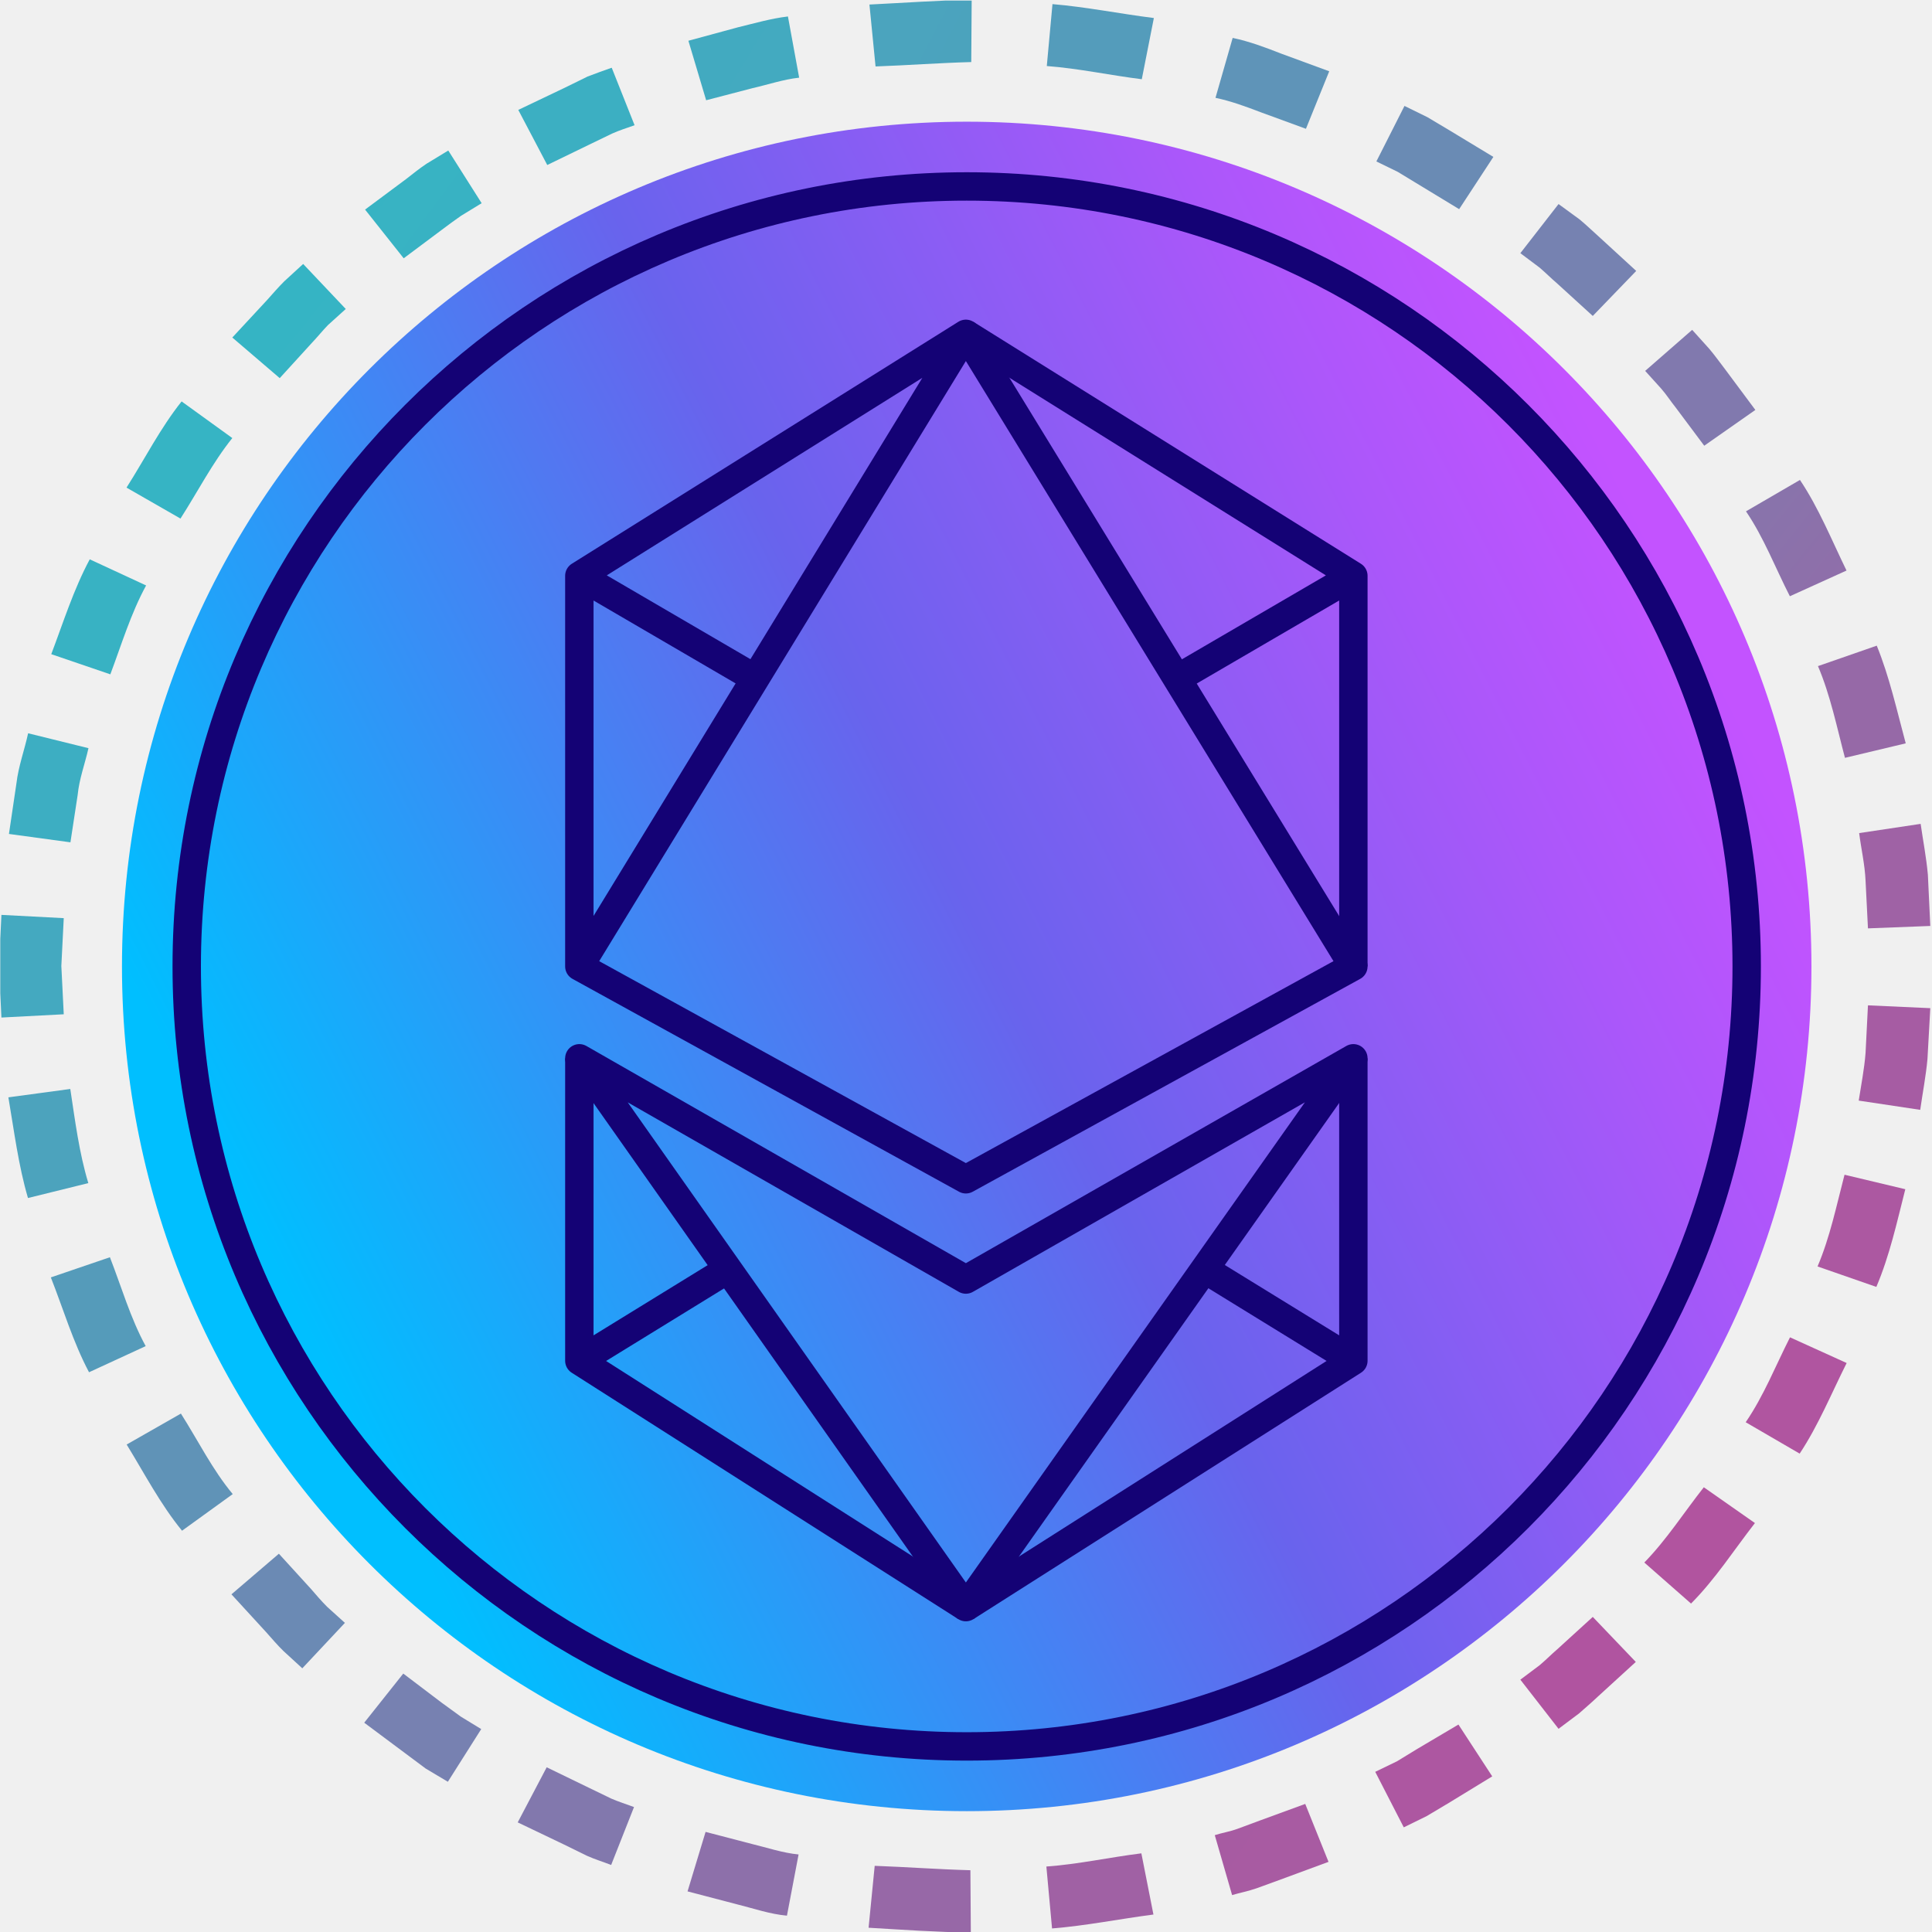
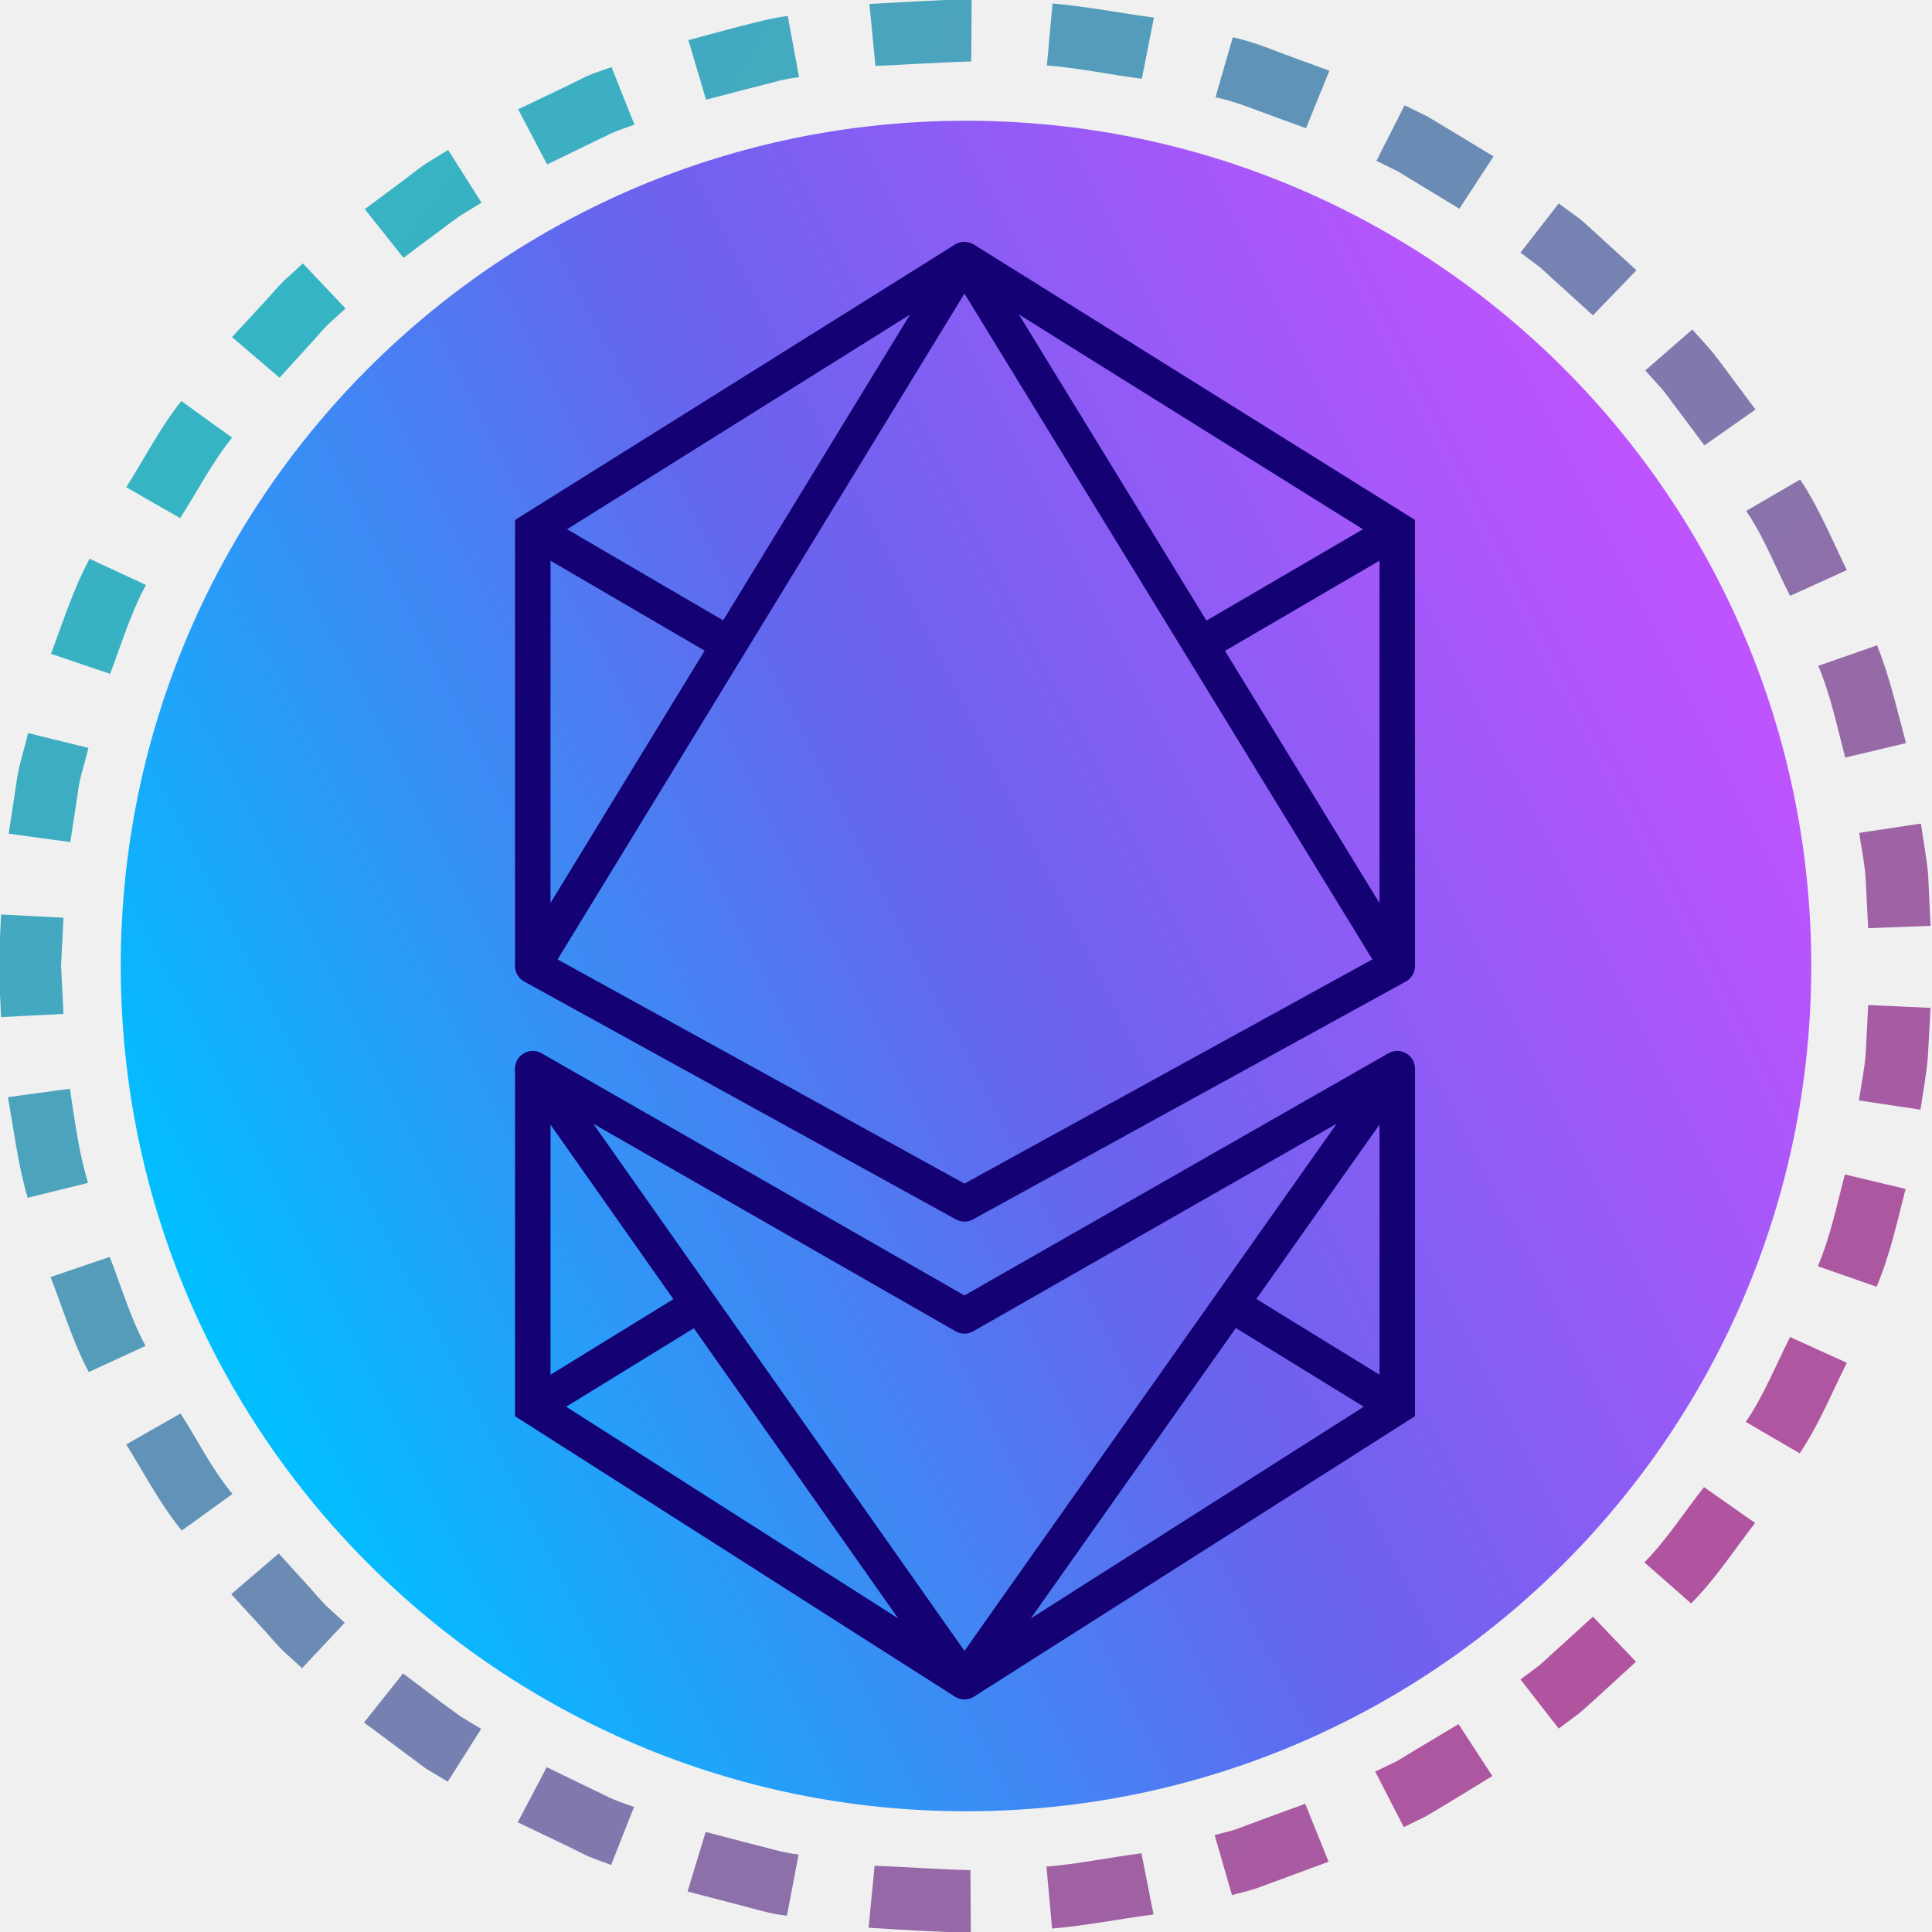
- <svg xmlns="http://www.w3.org/2000/svg" xmlns:xlink="http://www.w3.org/1999/xlink" xml:space="preserve" id="Слой_1" x="0" y="0" version="1.1" viewBox="0 0 136.06 136.06">
-   <style>
-     .st7{fill:none;stroke:#140275;stroke-width:2;stroke-linejoin:round;stroke-miterlimit:10}
-   </style>
-   <linearGradient id="SVGID_1_" x1="20.722" x2="118.507" y1="92.029" y2="42.533" gradientUnits="userSpaceOnUse">
-     <stop offset="0" stop-color="#00bfff" />
-     <stop offset=".502" stop-color="#6963ed" />
-     <stop offset=".523" stop-color="#6d62ee" />
-     <stop offset=".846" stop-color="#ab57fa" />
-     <stop offset="1" stop-color="#c353ff" />
-   </linearGradient>
-   <circle cx="68.08" cy="68.06" r="59.49" fill="url(#SVGID_1_)" />
-   <circle cx="68.08" cy="68.06" r="54.93" class="st7" />
-   <path d="M68.02 23.51 40.8 40.55v27.51M53.21 47.79 40.8 40.55M68.02 113.18 40.8 95.83v-21.3M51.27 89.39 40.8 95.83M68.02 83.05l27.29-14.99-27.29-44.55L40.8 68.06z" class="st7" />
-   <path d="m68.02 23.51 27.29 17.04v27.51M82.89 47.79l12.42-7.24M68.02 90.11l27.29-15.58-27.29 38.65L40.8 74.53z" class="st7" />
-   <path d="m68.02 113.18 27.29-17.35v-21.3M84.84 89.39l10.47 6.44" class="st7" />
-   <defs>
-     <circle id="SVGID_00000114755061595583807240000018028052631834467474_" cx="68.26" cy="68.03" r="56.88" />
-   </defs>
-   <clipPath id="SVGID_00000168094593529864917790000007119462397314534844_">
-     <use xlink:href="#SVGID_00000114755061595583807240000018028052631834467474_" overflow="visible" />
-   </clipPath>
-   <defs>
-     <path id="SVGID_00000180356725351103657230000015756920510687836594_" d="M.02.04h136.02v136.02H.02z" />
-   </defs>
-   <clipPath id="SVGID_00000140693172270192709610000005811840809455992470_">
-     <use xlink:href="#SVGID_00000180356725351103657230000015756920510687836594_" overflow="visible" />
-   </clipPath>
-   <g clip-path="url(#SVGID_00000140693172270192709610000005811840809455992470_)">
-     <linearGradient id="SVGID_00000148659470944066479550000002038542971821213593_" x1="242.577" x2="-2349.514" y1="-67.692" y2="2334.045" gradientTransform="matrix(1 0 0 -1 0 137.937)" gradientUnits="userSpaceOnUse">
-       <stop offset="0" stop-color="#b6509e" />
-       <stop offset="1" stop-color="#2ebac6" />
-     </linearGradient>
-     <path fill="url(#SVGID_00000148659470944066479550000002038542971821213593_)" fill-rule="evenodd" d="m130.05 95.99-3.99-1.81c-1.02 2.01-1.84 4.11-3.12 5.98l3.8 2.21c1.32-1.99 2.23-4.23 3.31-6.38z" clip-rule="evenodd" />
-     <linearGradient id="SVGID_00000151523692144379741880000011827498732270339223_" x1="325.669" x2="-2365.964" y1="-148.925" y2="2623.226" gradientTransform="matrix(1 0 0 -1 0 137.937)" gradientUnits="userSpaceOnUse">
-       <stop offset="0" stop-color="#b6509e" />
-       <stop offset="1" stop-color="#2ebac6" />
-     </linearGradient>
-     <path fill="url(#SVGID_00000151523692144379741880000011827498732270339223_)" fill-rule="evenodd" d="m134.18 83.75-4.28-1.02c-.57 2.18-1.02 4.39-1.9 6.46l4.14 1.44c.94-2.21 1.45-4.56 2.04-6.88z" clip-rule="evenodd" />
-     <linearGradient id="SVGID_00000150098527760326436070000011689939776929696139_" x1="461.642" x2="-2390.601" y1="-322.133" y2="3030.558" gradientTransform="matrix(1 0 0 -1 0 137.937)" gradientUnits="userSpaceOnUse">
-       <stop offset="0" stop-color="#b6509e" />
-       <stop offset="1" stop-color="#2ebac6" />
-     </linearGradient>
-     <path fill="url(#SVGID_00000150098527760326436070000011689939776929696139_)" fill-rule="evenodd" d="m135.94 71-4.39-.2-.17 3.37c-.09 1.13-.31 2.24-.48 3.34l4.33.65c.17-1.19.4-2.38.51-3.57l.2-3.59z" clip-rule="evenodd" />
-     <linearGradient id="SVGID_00000098191328061539030560000010823006724727384759_" x1="282.376" x2="-2485.617" y1="-115.675" y2="1843.911" gradientTransform="matrix(1 0 0 -1 0 137.937)" gradientUnits="userSpaceOnUse">
-       <stop offset="0" stop-color="#b6509e" />
-       <stop offset="1" stop-color="#2ebac6" />
-     </linearGradient>
-     <path fill="url(#SVGID_00000098191328061539030560000010823006724727384759_)" fill-rule="evenodd" d="m99.82 123.16-1.44.88-1.53.74 2.01 3.91 1.61-.79 1.56-.93 3.06-1.87-2.38-3.65-2.89 1.71z" clip-rule="evenodd" />
-     <linearGradient id="SVGID_00000062176295662476691750000007562298501346741632_" x1="219.506" x2="-2401.256" y1="-64.471" y2="1978.409" gradientTransform="matrix(1 0 0 -1 0 137.937)" gradientUnits="userSpaceOnUse">
-       <stop offset="0" stop-color="#b6509e" />
-       <stop offset="1" stop-color="#2ebac6" />
-     </linearGradient>
-     <path fill="url(#SVGID_00000062176295662476691750000007562298501346741632_)" fill-rule="evenodd" d="m115.2 117.04-3.03-3.17-2.49 2.27c-.43.37-.82.77-1.25 1.13l-1.36 1.02 2.69 3.46 1.44-1.08c.45-.4.91-.79 1.33-1.19l2.67-2.44z" clip-rule="evenodd" />
-     <linearGradient id="SVGID_00000171693471694113615800000009104113646494873235_" x1="207.672" x2="-2355.879" y1="-45.173" y2="2122.827" gradientTransform="matrix(1 0 0 -1 0 137.937)" gradientUnits="userSpaceOnUse">
-       <stop offset="0" stop-color="#b6509e" />
-       <stop offset="1" stop-color="#2ebac6" />
-     </linearGradient>
-     <path fill="url(#SVGID_00000171693471694113615800000009104113646494873235_)" fill-rule="evenodd" d="m123.59 107.26-3.6-2.52c-1.39 1.76-2.61 3.68-4.19 5.3l3.29 2.89c1.72-1.73 3.02-3.77 4.5-5.67z" clip-rule="evenodd" />
-     <linearGradient id="SVGID_00000183214768842307380680000014598200411649775266_" x1="912.845" x2="-2816.259" y1="-441.831" y2="1519.407" gradientTransform="matrix(1 0 0 -1 0 137.937)" gradientUnits="userSpaceOnUse">
-       <stop offset="0" stop-color="#b6509e" />
-       <stop offset="1" stop-color="#2ebac6" />
-     </linearGradient>
-     <path fill="url(#SVGID_00000183214768842307380680000014598200411649775266_)" fill-rule="evenodd" d="m68.37 136.1-.03-4.39c-2.24-.06-4.5-.23-6.74-.31l-.43 4.36c2.39.14 4.79.31 7.2.34z" clip-rule="evenodd" />
-     <linearGradient id="SVGID_00000054956375985214890630000008027461777540008875_" x1="630.693" x2="-2812.953" y1="-308.34" y2="1639.842" gradientTransform="matrix(1 0 0 -1 0 137.937)" gradientUnits="userSpaceOnUse">
-       <stop offset="0" stop-color="#b6509e" />
-       <stop offset="1" stop-color="#2ebac6" />
-     </linearGradient>
-     <path fill="url(#SVGID_00000054956375985214890630000008027461777540008875_)" fill-rule="evenodd" d="m81.23 134.83-.85-4.31c-2.24.28-4.45.77-6.69.93l.4 4.36c2.38-.19 4.76-.67 7.14-.98z" clip-rule="evenodd" />
-     <linearGradient id="SVGID_00000036947015821880386590000016201835759085210038_" x1="409.578" x2="-2606.479" y1="-199.029" y2="1747.816" gradientTransform="matrix(1 0 0 -1 0 137.937)" gradientUnits="userSpaceOnUse">
-       <stop offset="0" stop-color="#b6509e" />
-       <stop offset="1" stop-color="#2ebac6" />
-     </linearGradient>
-     <path fill="url(#SVGID_00000036947015821880386590000016201835759085210038_)" fill-rule="evenodd" d="m93.56 131.12-1.64-4.08-3.17 1.16-1.59.59c-.54.2-1.08.28-1.61.45l1.22 4.22c.57-.17 1.16-.28 1.73-.48l1.7-.62 3.36-1.24z" clip-rule="evenodd" />
-     <linearGradient id="SVGID_00000039856376125046571320000009288860385179993527_" x1="1272.71" x2="-1402.272" y1="-908.224" y2="1081.687" gradientTransform="matrix(1 0 0 -1 0 137.937)" gradientUnits="userSpaceOnUse">
-       <stop offset="0" stop-color="#b6509e" />
-       <stop offset="1" stop-color="#2ebac6" />
-     </linearGradient>
-     <path fill="url(#SVGID_00000039856376125046571320000009288860385179993527_)" fill-rule="evenodd" d="m32.45 120.89-1.36-.99-2.69-2.04-2.75 3.46 4.33 3.23 1.56.93 2.35-3.71-1.44-.88z" clip-rule="evenodd" />
-     <linearGradient id="SVGID_00000091719671402011951730000009775242574902950533_" x1="1131.911" x2="-1738.089" y1="-728.318" y2="1213.653" gradientTransform="matrix(1 0 0 -1 0 137.937)" gradientUnits="userSpaceOnUse">
-       <stop offset="0" stop-color="#b6509e" />
-       <stop offset="1" stop-color="#2ebac6" />
-     </linearGradient>
-     <path fill="url(#SVGID_00000091719671402011951730000009775242574902950533_)" fill-rule="evenodd" d="m43.04 131.34 1.61-4.08c-.54-.2-1.08-.37-1.59-.59l-1.53-.74-3.03-1.47-2.04 3.88 3.26 1.56 1.61.79c.58.26 1.15.43 1.71.65z" clip-rule="evenodd" />
-     <linearGradient id="SVGID_00000156547396386572899780000007240282993286755469_" x1="1014.516" x2="-2188.508" y1="-577.502" y2="1365.024" gradientTransform="matrix(1 0 0 -1 0 137.937)" gradientUnits="userSpaceOnUse">
-       <stop offset="0" stop-color="#b6509e" />
-       <stop offset="1" stop-color="#2ebac6" />
-     </linearGradient>
-     <path fill="url(#SVGID_00000156547396386572899780000007240282993286755469_)" fill-rule="evenodd" d="m55.42 134.91.82-4.31c-1.13-.11-2.21-.48-3.29-.74l-3.26-.85-1.27 4.19 3.48.91c1.17.29 2.31.69 3.52.8z" clip-rule="evenodd" />
-     <linearGradient id="SVGID_00000036964548016684725250000004637891738093435556_" x1="1874.593" x2="-751.483" y1="-1775.973" y2="785.053" gradientTransform="matrix(1 0 0 -1 0 137.937)" gradientUnits="userSpaceOnUse">
-       <stop offset="0" stop-color="#b6509e" />
-       <stop offset="1" stop-color="#2ebac6" />
-     </linearGradient>
-     <path fill="url(#SVGID_00000036964548016684725250000004637891738093435556_)" fill-rule="evenodd" d="m6.27 96.64 3.99-1.84c-1.08-1.98-1.7-4.16-2.52-6.26l-4.16 1.42c.88 2.23 1.56 4.55 2.69 6.68z" clip-rule="evenodd" />
-     <linearGradient id="SVGID_00000180366072356425188250000017432928570144847232_" x1="1636.458" x2="-926.869" y1="-1406.01" y2="867.757" gradientTransform="matrix(1 0 0 -1 0 137.937)" gradientUnits="userSpaceOnUse">
-       <stop offset="0" stop-color="#b6509e" />
-       <stop offset="1" stop-color="#2ebac6" />
-     </linearGradient>
-     <path fill="url(#SVGID_00000180366072356425188250000017432928570144847232_)" fill-rule="evenodd" d="m12.82 107.8 3.57-2.58c-1.44-1.73-2.44-3.77-3.65-5.67l-3.82 2.18c1.26 2.05 2.37 4.2 3.9 6.07z" clip-rule="evenodd" />
-     <linearGradient id="SVGID_00000124144769398609231380000011198635679730714524_" x1="1441.472" x2="-1139.34" y1="-1131.21" y2="967.745" gradientTransform="matrix(1 0 0 -1 0 137.937)" gradientUnits="userSpaceOnUse">
-       <stop offset="0" stop-color="#b6509e" />
-       <stop offset="1" stop-color="#2ebac6" />
-     </linearGradient>
-     <path fill="url(#SVGID_00000124144769398609231380000011198635679730714524_)" fill-rule="evenodd" d="m21.29 117.49 3-3.2-1.25-1.13c-.4-.4-.76-.82-1.13-1.25l-2.27-2.49-3.34 2.86 2.44 2.66c.4.45.79.91 1.22 1.33l1.33 1.22z" clip-rule="evenodd" />
-     <linearGradient id="SVGID_00000052082349454220575010000015518717401513638790_" x1="2456.323" x2="-303.096" y1="-2619.452" y2="419.848" gradientTransform="matrix(1 0 0 -1 0 137.937)" gradientUnits="userSpaceOnUse">
-       <stop offset="0" stop-color="#b6509e" />
-       <stop offset="1" stop-color="#2ebac6" />
-     </linearGradient>
-     <path fill="url(#SVGID_00000052082349454220575010000015518717401513638790_)" fill-rule="evenodd" d="m.63 58.73 4.33.59.51-3.34c.11-1.13.51-2.18.76-3.29l-4.25-1.05c-.25 1.16-.68 2.32-.82 3.51l-.53 3.58z" clip-rule="evenodd" />
-     <linearGradient id="SVGID_00000164483336326713570900000013009347390394236831_" x1="2403.393" x2="-458.222" y1="-2990.609" y2="656.746" gradientTransform="matrix(1 0 0 -1 0 137.937)" gradientUnits="userSpaceOnUse">
-       <stop offset="0" stop-color="#b6509e" />
-       <stop offset="1" stop-color="#2ebac6" />
-     </linearGradient>
-     <path fill="url(#SVGID_00000164483336326713570900000013009347390394236831_)" fill-rule="evenodd" d="m.1 64.43-.17 3.6.17 3.63 4.39-.23-.17-3.4.17-3.37-4.39-.23z" clip-rule="evenodd" />
-     <linearGradient id="SVGID_00000045615777515080486710000012237096270588994688_" x1="2158.558" x2="-602.156" y1="-2304.367" y2="721.089" gradientTransform="matrix(1 0 0 -1 0 137.937)" gradientUnits="userSpaceOnUse">
-       <stop offset="0" stop-color="#b6509e" />
-       <stop offset="1" stop-color="#2ebac6" />
-     </linearGradient>
-     <path fill="url(#SVGID_00000045615777515080486710000012237096270588994688_)" fill-rule="evenodd" d="m1.97 84.37 4.25-1.05c-.65-2.15-.93-4.39-1.27-6.63l-4.36.59c.41 2.39.7 4.77 1.38 7.09z" clip-rule="evenodd" />
-     <linearGradient id="SVGID_00000126309437853106901070000013690092619099164803_" x1="2466.49" x2="-121.532" y1="-1866.992" y2="230.453" gradientTransform="matrix(1 0 0 -1 0 137.937)" gradientUnits="userSpaceOnUse">
-       <stop offset="0" stop-color="#b6509e" />
-       <stop offset="1" stop-color="#2ebac6" />
-     </linearGradient>
-     <path fill="url(#SVGID_00000126309437853106901070000013690092619099164803_)" fill-rule="evenodd" d="m16.36 23.77 3.34 2.86 2.27-2.49c.4-.42.74-.85 1.13-1.25l1.25-1.13-3-3.17-1.33 1.22c-.42.42-.82.88-1.22 1.33l-2.44 2.63z" clip-rule="evenodd" />
-     <linearGradient id="SVGID_00000149350211493179472930000007273749902801226372_" x1="2432.333" x2="-132.138" y1="-2049.184" y2="234.244" gradientTransform="matrix(1 0 0 -1 0 137.937)" gradientUnits="userSpaceOnUse">
-       <stop offset="0" stop-color="#b6509e" />
-       <stop offset="1" stop-color="#2ebac6" />
-     </linearGradient>
-     <path fill="url(#SVGID_00000149350211493179472930000007273749902801226372_)" fill-rule="evenodd" d="m8.91 34.34 3.8 2.18c1.22-1.9 2.24-3.91 3.65-5.67l-3.57-2.58c-1.5 1.88-2.58 4.03-3.88 6.07z" clip-rule="evenodd" />
-     <linearGradient id="SVGID_00000124148945389303621390000009463291487059597472_" x1="2435.211" x2="-190.87" y1="-2273.811" y2="287.212" gradientTransform="matrix(1 0 0 -1 0 137.937)" gradientUnits="userSpaceOnUse">
-       <stop offset="0" stop-color="#b6509e" />
-       <stop offset="1" stop-color="#2ebac6" />
-     </linearGradient>
-     <path fill="url(#SVGID_00000124148945389303621390000009463291487059597472_)" fill-rule="evenodd" d="m3.61 46.07 4.16 1.42c.79-2.1 1.44-4.28 2.52-6.26l-3.97-1.84c-1.15 2.15-1.86 4.44-2.71 6.68z" clip-rule="evenodd" />
-     <linearGradient id="SVGID_00000114783898294189476590000004389495039407687090_" x1="2777.373" x2="-431.009" y1="-1524.659" y2="428.188" gradientTransform="matrix(1 0 0 -1 0 137.937)" gradientUnits="userSpaceOnUse">
-       <stop offset="0" stop-color="#b6509e" />
-       <stop offset="1" stop-color="#2ebac6" />
-     </linearGradient>
-     <path fill="url(#SVGID_00000114783898294189476590000004389495039407687090_)" fill-rule="evenodd" d="m48.48 2.87 1.25 4.19 3.26-.85c1.1-.25 2.18-.62 3.29-.74l-.79-4.31c-1.19.14-2.35.48-3.51.76l-3.5.95z" clip-rule="evenodd" />
-     <linearGradient id="SVGID_00000109723270033821934380000005233959343889838993_" x1="2621.771" x2="-255.648" y1="-1609.467" y2="329.515" gradientTransform="matrix(1 0 0 -1 0 137.937)" gradientUnits="userSpaceOnUse">
-       <stop offset="0" stop-color="#b6509e" />
-       <stop offset="1" stop-color="#2ebac6" />
-     </linearGradient>
-     <path fill="url(#SVGID_00000109723270033821934380000005233959343889838993_)" fill-rule="evenodd" d="m36.5 7.74 2.04 3.88 3.03-1.47 1.53-.74c.51-.23 1.05-.4 1.59-.59l-1.61-4.05c-.57.2-1.13.4-1.7.62l-1.61.79-3.27 1.56z" clip-rule="evenodd" />
-     <linearGradient id="SVGID_00000011007848055724214990000011041747889721284275_" x1="2525.222" x2="-159.522" y1="-1732.118" y2="264.485" gradientTransform="matrix(1 0 0 -1 0 137.937)" gradientUnits="userSpaceOnUse">
-       <stop offset="0" stop-color="#b6509e" />
-       <stop offset="1" stop-color="#2ebac6" />
-     </linearGradient>
-     <path fill="url(#SVGID_00000011007848055724214990000011041747889721284275_)" fill-rule="evenodd" d="m25.71 14.76 2.72 3.43 2.69-2.01c.45-.34.91-.68 1.36-.99l1.44-.88-2.35-3.71-1.53.93c-.51.34-.96.71-1.44 1.08l-2.89 2.15z" clip-rule="evenodd" />
-     <linearGradient id="SVGID_00000154415119999583413820000005119209024207900303_" x1="2029.735" x2="-994.138" y1="-1114.842" y2="828.453" gradientTransform="matrix(1 0 0 -1 0 137.937)" gradientUnits="userSpaceOnUse">
-       <stop offset="0" stop-color="#b6509e" />
-       <stop offset="1" stop-color="#2ebac6" />
-     </linearGradient>
-     <path fill="url(#SVGID_00000154415119999583413820000005119209024207900303_)" fill-rule="evenodd" d="M86.81 2.67 85.6 6.89c1.1.23 2.15.62 3.2 1.02l3.17 1.16 1.64-4.05-3.4-1.25c-1.07-.42-2.21-.85-3.4-1.1z" clip-rule="evenodd" />
-     <linearGradient id="SVGID_00000115489365391294017640000001112769560932124579_" x1="2550.311" x2="-893.334" y1="-1263.978" y2="684.201" gradientTransform="matrix(1 0 0 -1 0 137.937)" gradientUnits="userSpaceOnUse">
-       <stop offset="0" stop-color="#b6509e" />
-       <stop offset="1" stop-color="#2ebac6" />
-     </linearGradient>
-     <path fill="url(#SVGID_00000115489365391294017640000001112769560932124579_)" fill-rule="evenodd" d="m74.12.29-.4 4.36c2.24.17 4.45.65 6.69.93l.85-4.31C78.88.97 76.5.49 74.12.29z" clip-rule="evenodd" />
-     <linearGradient id="SVGID_00000105400203020836833100000006166930913357334925_" x1="3003.183" x2="-725.907" y1="-1409.639" y2="551.593" gradientTransform="matrix(1 0 0 -1 0 137.937)" gradientUnits="userSpaceOnUse">
-       <stop offset="0" stop-color="#b6509e" />
-       <stop offset="1" stop-color="#2ebac6" />
-     </linearGradient>
-     <path fill="url(#SVGID_00000105400203020836833100000006166930913357334925_)" fill-rule="evenodd" d="m61.23.32.43 4.36c2.24-.08 4.5-.25 6.74-.31l.03-4.39c-2.38.05-4.79.22-7.2.34z" clip-rule="evenodd" />
-     <linearGradient id="SVGID_00000121264574598269229450000002974720757613238197_" x1="1119.428" x2="-1453.097" y1="-735.089" y2="1440.886" gradientTransform="matrix(1 0 0 -1 0 137.937)" gradientUnits="userSpaceOnUse">
-       <stop offset="0" stop-color="#b6509e" />
-       <stop offset="1" stop-color="#2ebac6" />
-     </linearGradient>
-     <path fill="url(#SVGID_00000121264574598269229450000002974720757613238197_)" fill-rule="evenodd" d="m119.17 23.23-3.31 2.89 1.13 1.25c.37.42.68.91 1.02 1.33l2.01 2.69 3.6-2.52-2.15-2.89c-.37-.48-.71-.96-1.1-1.42l-1.2-1.33z" clip-rule="evenodd" />
-     <linearGradient id="SVGID_00000150102395634167635170000009477622546296662442_" x1="1350.333" x2="-1268.188" y1="-843.062" y2="1190.98" gradientTransform="matrix(1 0 0 -1 0 137.937)" gradientUnits="userSpaceOnUse">
-       <stop offset="0" stop-color="#b6509e" />
-       <stop offset="1" stop-color="#2ebac6" />
-     </linearGradient>
-     <path fill="url(#SVGID_00000150102395634167635170000009477622546296662442_)" fill-rule="evenodd" d="m109.76 14.37-2.69 3.46 1.36 1.02c.43.37.82.76 1.25 1.13l2.49 2.27 3.06-3.17-2.66-2.44c-.45-.4-.88-.82-1.33-1.19l-1.48-1.08z" clip-rule="evenodd" />
-     <linearGradient id="SVGID_00000170256715736269117950000004300772368002509231_" x1="1642.227" x2="-1118.546" y1="-968.603" y2="993.51" gradientTransform="matrix(1 0 0 -1 0 137.937)" gradientUnits="userSpaceOnUse">
-       <stop offset="0" stop-color="#b6509e" />
-       <stop offset="1" stop-color="#2ebac6" />
-     </linearGradient>
-     <path fill="url(#SVGID_00000170256715736269117950000004300772368002509231_)" fill-rule="evenodd" d="m98.43 12.1 4.33 2.63 2.41-3.68-3.09-1.87-1.56-.93-1.61-.79-1.98 3.91 1.5.73z" clip-rule="evenodd" />
-     <linearGradient id="SVGID_00000078032346896494578980000008760999871147324820_" x1="618.818" x2="-2230.806" y1="-497.574" y2="2870.945" gradientTransform="matrix(1 0 0 -1 0 137.937)" gradientUnits="userSpaceOnUse">
-       <stop offset="0" stop-color="#b6509e" />
-       <stop offset="1" stop-color="#2ebac6" />
-     </linearGradient>
-     <path fill="url(#SVGID_00000078032346896494578980000008760999871147324820_)" fill-rule="evenodd" d="m135.26 58.02-4.33.65c.14 1.1.4 2.21.45 3.34l.17 3.37 4.39-.17-.17-3.6c-.11-1.23-.34-2.4-.51-3.59z" clip-rule="evenodd" />
-     <linearGradient id="SVGID_00000054985774535792014350000012192550767439391154_" x1="760.595" x2="-1931.046" y1="-559.862" y2="2212.289" gradientTransform="matrix(1 0 0 -1 0 137.937)" gradientUnits="userSpaceOnUse">
-       <stop offset="0" stop-color="#b6509e" />
-       <stop offset="1" stop-color="#2ebac6" />
-     </linearGradient>
-     <path fill="url(#SVGID_00000054985774535792014350000012192550767439391154_)" fill-rule="evenodd" d="m132.17 45.47-4.14 1.44c.88 2.07 1.33 4.31 1.9 6.46l4.28-1.02c-.62-2.29-1.13-4.64-2.04-6.88z" clip-rule="evenodd" />
-     <linearGradient id="SVGID_00000080196221061647865670000004800246639537308554_" x1="163.312" x2="45.811" y1="70.343" y2="164.899" gradientTransform="matrix(1 0 0 -1 0 137.937)" gradientUnits="userSpaceOnUse">
-       <stop offset="0" stop-color="#b6509e" />
-       <stop offset="1" stop-color="#2ebac6" />
-     </linearGradient>
-     <path fill="url(#SVGID_00000080196221061647865670000004800246639537308554_)" fill-rule="evenodd" d="m126.76 33.8-3.8 2.21c1.27 1.87 2.07 3.99 3.09 5.98l3.99-1.81c-1.04-2.13-1.95-4.4-3.28-6.38z" clip-rule="evenodd" />
+ <svg xmlns="http://www.w3.org/2000/svg" width="48" height="48" fill="none" viewBox="0 0 48 48">
+   <g clip-path="url(#clip0_85_112)">
+     <path fill="url(#paint0_linear_85_112)" fill-rule="evenodd" d="m45.884 33.858-1.41-.64c-.36.71-.65 1.45-1.1 2.11l1.34.78c.47-.7.79-1.49 1.17-2.25" clip-rule="evenodd" />
+     <path fill="url(#paint1_linear_85_112)" fill-rule="evenodd" d="m47.344 29.539-1.51-.36c-.2.77-.36 1.55-.67 2.28l1.46.51c.33-.78.51-1.61.72-2.43" clip-rule="evenodd" />
+     <path fill="url(#paint2_linear_85_112)" fill-rule="evenodd" d="m47.964 25.04-1.55-.07-.06 1.19c-.03.4-.11.79-.17 1.18l1.53.23c.06-.42.14-.84.18-1.26z" clip-rule="evenodd" />
+     <path fill="url(#paint3_linear_85_112)" fill-rule="evenodd" d="m35.217 43.445-.51.31-.54.26.71 1.38.57-.28.55-.33 1.08-.66-.84-1.29z" clip-rule="evenodd" />
+     <path fill="url(#paint4_linear_85_112)" fill-rule="evenodd" d="m40.646 41.286-1.07-1.12-.88.8c-.15.13-.29.27-.44.4l-.48.36.95 1.22.51-.38c.16-.14.32-.28.47-.42z" clip-rule="evenodd" />
+     <path fill="url(#paint5_linear_85_112)" fill-rule="evenodd" d="m43.605 37.837-1.27-.89c-.49.62-.92 1.3-1.48 1.87l1.16 1.02c.61-.61 1.07-1.33 1.59-2" clip-rule="evenodd" />
+     <path fill="url(#paint6_linear_85_112)" fill-rule="evenodd" d="m24.12 48.014-.01-1.55c-.79-.02-1.59-.08-2.38-.11l-.15 1.54c.84.05 1.69.11 2.54.12" clip-rule="evenodd" />
+     <path fill="url(#paint7_linear_85_112)" fill-rule="evenodd" d="m28.659 47.564-.3-1.52c-.79.1-1.57.27-2.36.33l.14 1.54c.84-.07 1.68-.24 2.52-.35" clip-rule="evenodd" />
+     <path fill="url(#paint8_linear_85_112)" fill-rule="evenodd" d="m33.008 46.254-.58-1.44-1.12.41-.56.21c-.19.07-.38.1-.57.16l.43 1.49c.2-.06.41-.1.61-.17l.6-.22z" clip-rule="evenodd" />
+     <path fill="url(#paint9_linear_85_112)" fill-rule="evenodd" d="m11.444 42.645-.48-.35-.95-.72-.97 1.22 1.53 1.14.55.33.83-1.31z" clip-rule="evenodd" />
+     <path fill="url(#paint10_linear_85_112)" fill-rule="evenodd" d="m15.183 46.334.57-1.44c-.19-.07-.38-.13-.56-.21l-.54-.26-1.07-.519-.72 1.37 1.15.55.57.28c.2.09.4.15.6.23" clip-rule="evenodd" />
+     <path fill="url(#paint11_linear_85_112)" fill-rule="evenodd" d="m19.551 47.594.29-1.52c-.4-.04-.78-.17-1.16-.26l-1.149-.3-.45 1.48 1.23.32c.41.1.81.24 1.24.28" clip-rule="evenodd" />
+     <path fill="url(#paint12_linear_85_112)" fill-rule="evenodd" d="m2.206 34.088 1.41-.65c-.38-.7-.6-1.47-.89-2.21l-1.47.5c.31.79.55 1.61.95 2.36" clip-rule="evenodd" />
+     <path fill="url(#paint13_linear_85_112)" fill-rule="evenodd" d="m4.516 38.027 1.26-.91c-.51-.61-.86-1.33-1.29-2l-1.35.77c.45.72.84 1.48 1.38 2.14" clip-rule="evenodd" />
+     <path fill="url(#paint14_linear_85_112)" fill-rule="evenodd" d="m7.505 41.446 1.06-1.13-.44-.4c-.14-.14-.27-.29-.4-.44l-.8-.88-1.18 1.01.86.94c.14.16.28.32.43.47z" clip-rule="evenodd" />
+     <path fill="url(#paint15_linear_85_112)" fill-rule="evenodd" d="m.217 20.712 1.53.21.18-1.18c.04-.4.18-.77.27-1.16l-1.5-.37c-.09.41-.24.82-.29 1.24z" clip-rule="evenodd" />
+     <path fill="url(#paint16_linear_85_112)" fill-rule="evenodd" d="m.027 22.72-.06 1.27.06 1.28 1.55-.08-.06-1.2.06-1.19z" clip-rule="evenodd" />
+     <path fill="url(#paint17_linear_85_112)" fill-rule="evenodd" d="m.687 29.759 1.5-.37c-.23-.76-.33-1.55-.45-2.34l-1.54.21c.15.84.25 1.68.49 2.5" clip-rule="evenodd" />
+     <path fill="url(#paint18_linear_85_112)" fill-rule="evenodd" d="m5.765 8.375 1.18 1.01.8-.88c.14-.15.26-.3.4-.44l.44-.4-1.06-1.12-.47.43c-.15.15-.29.31-.43.47z" clip-rule="evenodd" />
+     <path fill="url(#paint19_linear_85_112)" fill-rule="evenodd" d="m3.136 12.104 1.34.77c.43-.67.79-1.38 1.29-2l-1.26-.91c-.53.66-.91 1.42-1.37 2.14" clip-rule="evenodd" />
+     <path fill="url(#paint20_linear_85_112)" fill-rule="evenodd" d="m1.266 16.243 1.47.5c.28-.74.51-1.51.89-2.21l-1.4-.65c-.41.76-.66 1.57-.96 2.36" clip-rule="evenodd" />
+     <path fill="url(#paint21_linear_85_112)" fill-rule="evenodd" d="m17.102.997.44 1.48 1.15-.3c.39-.09.77-.22 1.16-.26l-.28-1.52c-.42.05-.83.17-1.24.27z" clip-rule="evenodd" />
+     <path fill="url(#paint22_linear_85_112)" fill-rule="evenodd" d="m12.873 2.716.72 1.37 1.07-.52.54-.26c.18-.08.37-.14.56-.21l-.57-1.43c-.2.07-.4.14-.6.22l-.57.28z" clip-rule="evenodd" />
+     <path fill="url(#paint23_linear_85_112)" fill-rule="evenodd" d="m9.064 5.196.96 1.21.95-.71c.16-.12.32-.24.48-.35l.51-.31-.83-1.31-.54.33c-.18.12-.34.25-.51.38z" clip-rule="evenodd" />
+     <path fill="url(#paint24_linear_85_112)" fill-rule="evenodd" d="m30.628.927-.43 1.49c.39.08.76.22 1.13.36l1.12.41.58-1.43-1.2-.44c-.38-.15-.78-.3-1.2-.39" clip-rule="evenodd" />
+     <path fill="url(#paint25_linear_85_112)" fill-rule="evenodd" d="m26.15.087-.14 1.54c.79.06 1.57.23 2.359.33l.3-1.52c-.84-.11-1.68-.28-2.52-.35" clip-rule="evenodd" />
+     <path fill="url(#paint26_linear_85_112)" fill-rule="evenodd" d="m21.6.097.15 1.54c.79-.03 1.59-.09 2.38-.11l.01-1.55c-.84.02-1.69.08-2.54.12" clip-rule="evenodd" />
+     <path fill="url(#paint27_linear_85_112)" fill-rule="evenodd" d="m42.045 8.185-1.17 1.02.4.44c.13.15.24.32.36.47l.71.95 1.27-.89-.76-1.02c-.13-.17-.25-.34-.39-.5z" clip-rule="evenodd" />
+     <path fill="url(#paint28_linear_85_112)" fill-rule="evenodd" d="m38.726 5.056-.95 1.22.48.36c.15.13.29.27.44.4l.88.799 1.08-1.12-.94-.86c-.16-.14-.31-.29-.47-.42z" clip-rule="evenodd" />
+     <path fill="url(#paint29_linear_85_112)" fill-rule="evenodd" d="m34.727 4.256 1.53.93.85-1.3-1.09-.66-.55-.33-.57-.28-.7 1.38z" clip-rule="evenodd" />
+     <path fill="url(#paint30_linear_85_112)" fill-rule="evenodd" d="m47.724 20.462-1.53.23c.05.39.14.78.16 1.18l.06 1.189 1.55-.06-.06-1.27c-.04-.44-.12-.85-.18-1.27" clip-rule="evenodd" />
+     <path fill="url(#paint31_linear_85_112)" fill-rule="evenodd" d="m46.634 16.033-1.46.51c.31.73.47 1.52.67 2.279l1.51-.36c-.22-.81-.4-1.64-.72-2.43" clip-rule="evenodd" />
+     <path fill="url(#paint32_linear_85_112)" fill-rule="evenodd" d="m44.724 11.914-1.34.78c.45.66.73 1.41 1.09 2.11l1.41-.64c-.37-.75-.69-1.55-1.16-2.25" clip-rule="evenodd" />
+   </g>
+   <g clip-path="url(#circleClip)">
+     <svg xml:space="preserve" id="Слой_1" width="48" height="48" version="1.1" viewBox="0 0 136.06 136.06">
+       <style>.st1{stroke-linejoin:round}.st1,.st2{fill:none;stroke:#140275;stroke-width:2.5;stroke-miterlimit:10}</style>
+       <linearGradient id="SVGID_1_" x1="15.093" x2="124.316" y1="94.808" y2="39.523" gradientUnits="userSpaceOnUse">
+         <stop offset="0" stop-color="#00bfff" />
+         <stop offset=".502" stop-color="#6963ed" />
+         <stop offset=".523" stop-color="#6d62ee" />
+         <stop offset=".846" stop-color="#ab57fa" />
+         <stop offset="1" stop-color="#c353ff" />
+       </linearGradient>
+       <circle cx="67.99" cy="68.03" r="66.45" fill="url(#SVGID_1_)" />
+       <circle cx="67.99" cy="68.03" r="61.35" class="st1" />
+       <path d="m67.92 18.28-30.4 19.03v30.72" class="st2" />
+       <path d="m51.38 45.4-13.86-8.09" class="st1" />
+       <path d="m67.92 118.43-30.4-19.38V75.26" class="st2" />
+       <path d="m49.21 91.86-11.69 7.19m30.4-14.27L98.4 68.03 67.92 18.28l-30.4 49.75z" class="st1" />
+       <path d="M67.92 18.28 98.4 37.31v30.72" class="st2" />
+       <path d="m84.54 45.4 13.86-8.09M67.92 92.67 98.4 75.26l-30.48 43.17-30.4-43.17z" class="st1" />
+       <path d="M67.92 118.43 98.4 99.05V75.26" class="st2" />
+       <path d="m86.71 91.86 11.69 7.19" class="st1" />
+     </svg>
  </g>
  <defs>
-     <circle id="SVGID_00000031905529549102433130000010224349525314698158_" cx="68.03" cy="68.05" r="59.51" />
+     <linearGradient id="paint0_linear_85_112" x1="89.53" x2="-825.17" y1="68.3" y2="-779.228" gradientUnits="userSpaceOnUse">
+       <stop stop-color="#B6509E" />
+       <stop offset="1" stop-color="#2EBAC6" />
+     </linearGradient>
+     <linearGradient id="paint1_linear_85_112" x1="128.494" x2="-821.333" y1="88.03" y2="-890.21" gradientUnits="userSpaceOnUse">
+       <stop stop-color="#B6509E" />
+       <stop offset="1" stop-color="#2EBAC6" />
+     </linearGradient>
+     <linearGradient id="paint2_linear_85_112" x1="208.381" x2="-798.122" y1="123.642" y2="-1059.46" gradientUnits="userSpaceOnUse">
+       <stop stop-color="#B6509E" />
+       <stop offset="1" stop-color="#2EBAC6" />
+     </linearGradient>
+     <linearGradient id="paint3_linear_85_112" x1="97.496" x2="-879.277" y1="92.507" y2="-598.994" gradientUnits="userSpaceOnUse">
+       <stop stop-color="#B6509E" />
+       <stop offset="1" stop-color="#2EBAC6" />
+     </linearGradient>
+     <linearGradient id="paint4_linear_85_112" x1="78.258" x2="-846.56" y1="70.379" y2="-650.515" gradientUnits="userSpaceOnUse">
+       <stop stop-color="#B6509E" />
+       <stop offset="1" stop-color="#2EBAC6" />
+     </linearGradient>
+     <linearGradient id="paint5_linear_85_112" x1="75.026" x2="-829.603" y1="62.533" y2="-702.513" gradientUnits="userSpaceOnUse">
+       <stop stop-color="#B6509E" />
+       <stop offset="1" stop-color="#2EBAC6" />
+     </linearGradient>
+     <linearGradient id="paint6_linear_85_112" x1="262.521" x2="-1053.41" y1="317.895" y2="-374.189" gradientUnits="userSpaceOnUse">
+       <stop stop-color="#B6509E" />
+       <stop offset="1" stop-color="#2EBAC6" />
+     </linearGradient>
+     <linearGradient id="paint7_linear_85_112" x1="189.598" x2="-1025.6" y1="215.72" y2="-471.757" gradientUnits="userSpaceOnUse">
+       <stop stop-color="#B6509E" />
+       <stop offset="1" stop-color="#2EBAC6" />
+     </linearGradient>
+     <linearGradient id="paint8_linear_85_112" x1="133.663" x2="-930.647" y1="135.723" y2="-551.282" gradientUnits="userSpaceOnUse">
+       <stop stop-color="#B6509E" />
+       <stop offset="1" stop-color="#2EBAC6" />
+     </linearGradient>
+     <linearGradient id="paint9_linear_85_112" x1="438.358" x2="-505.593" y1="383.608" y2="-318.594" gradientUnits="userSpaceOnUse">
+       <stop stop-color="#B6509E" />
+       <stop offset="1" stop-color="#2EBAC6" />
+     </linearGradient>
+     <linearGradient id="paint10_linear_85_112" x1="367.884" x2="-644.885" y1="352.282" y2="-333.003" gradientUnits="userSpaceOnUse">
+       <stop stop-color="#B6509E" />
+       <stop offset="1" stop-color="#2EBAC6" />
+     </linearGradient>
+     <linearGradient id="paint11_linear_85_112" x1="310.913" x2="-819.374" y1="330.087" y2="-355.394" gradientUnits="userSpaceOnUse">
+       <stop stop-color="#B6509E" />
+       <stop offset="1" stop-color="#2EBAC6" />
+     </linearGradient>
+     <linearGradient id="paint12_linear_85_112" x1="796.792" x2="-129.901" y1="536.642" y2="-367.096" gradientUnits="userSpaceOnUse">
+       <stop stop-color="#B6509E" />
+       <stop offset="1" stop-color="#2EBAC6" />
+     </linearGradient>
+     <linearGradient id="paint13_linear_85_112" x1="640.69" x2="-263.86" y1="473.543" y2="-328.827" gradientUnits="userSpaceOnUse">
+       <stop stop-color="#B6509E" />
+       <stop offset="1" stop-color="#2EBAC6" />
+     </linearGradient>
+     <linearGradient id="paint14_linear_85_112" x1="527.908" x2="-382.812" y1="424.179" y2="-316.503" gradientUnits="userSpaceOnUse">
+       <stop stop-color="#B6509E" />
+       <stop offset="1" stop-color="#2EBAC6" />
+     </linearGradient>
+     <linearGradient id="paint15_linear_85_112" x1="1168.67" x2="194.923" y1="698.93" y2="-373.582" gradientUnits="userSpaceOnUse">
+       <stop stop-color="#B6509E" />
+       <stop offset="1" stop-color="#2EBAC6" />
+     </linearGradient>
+     <linearGradient id="paint16_linear_85_112" x1="1359.4" x2="349.59" y1="702.843" y2="-584.24" gradientUnits="userSpaceOnUse">
+       <stop stop-color="#B6509E" />
+       <stop offset="1" stop-color="#2EBAC6" />
+     </linearGradient>
+     <linearGradient id="paint17_linear_85_112" x1="1029.35" x2="55.146" y1="617.607" y2="-450.02" gradientUnits="userSpaceOnUse">
+       <stop stop-color="#B6509E" />
+       <stop offset="1" stop-color="#2EBAC6" />
+     </linearGradient>
+     <linearGradient id="paint18_linear_85_112" x1="874.387" x2="-38.877" y1="702.532" y2="-37.617" gradientUnits="userSpaceOnUse">
+       <stop stop-color="#B6509E" />
+       <stop offset="1" stop-color="#2EBAC6" />
+     </linearGradient>
+     <linearGradient id="paint19_linear_85_112" x1="933.728" x2="28.774" y1="687.088" y2="-118.691" gradientUnits="userSpaceOnUse">
+       <stop stop-color="#B6509E" />
+       <stop offset="1" stop-color="#2EBAC6" />
+     </linearGradient>
+     <linearGradient id="paint20_linear_85_112" x1="1019.51" x2="92.815" y1="686.801" y2="-216.936" gradientUnits="userSpaceOnUse">
+       <stop stop-color="#B6509E" />
+       <stop offset="1" stop-color="#2EBAC6" />
+     </linearGradient>
+     <linearGradient id="paint21_linear_85_112" x1="812.862" x2="-319.316" y1="861.405" y2="172.282" gradientUnits="userSpaceOnUse">
+       <stop stop-color="#B6509E" />
+       <stop offset="1" stop-color="#2EBAC6" />
+     </linearGradient>
+     <linearGradient id="paint22_linear_85_112" x1="813.991" x2="-201.396" y1="781.595" y2="97.365" gradientUnits="userSpaceOnUse">
+       <stop stop-color="#B6509E" />
+       <stop offset="1" stop-color="#2EBAC6" />
+     </linearGradient>
+     <linearGradient id="paint23_linear_85_112" x1="837.936" x2="-109.46" y1="731.376" y2="26.812" gradientUnits="userSpaceOnUse">
+       <stop stop-color="#B6509E" />
+       <stop offset="1" stop-color="#2EBAC6" />
+     </linearGradient>
+     <linearGradient id="paint24_linear_85_112" x1="606.97" x2="-460.098" y1="612.111" y2="-73.641" gradientUnits="userSpaceOnUse">
+       <stop stop-color="#B6509E" />
+       <stop offset="1" stop-color="#2EBAC6" />
+     </linearGradient>
+     <linearGradient id="paint25_linear_85_112" x1="717.133" x2="-498.065" y1="817.847" y2="130.371" gradientUnits="userSpaceOnUse">
+       <stop stop-color="#B6509E" />
+       <stop offset="1" stop-color="#2EBAC6" />
+     </linearGradient>
+     <linearGradient id="paint26_linear_85_112" x1="820.019" x2="-495.907" y1="1001.94" y2="309.858" gradientUnits="userSpaceOnUse">
+       <stop stop-color="#B6509E" />
+       <stop offset="1" stop-color="#2EBAC6" />
+     </linearGradient>
+     <linearGradient id="paint27_linear_85_112" x1="394.545" x2="-513.251" y1="308.62" y2="-459.241" gradientUnits="userSpaceOnUse">
+       <stop stop-color="#B6509E" />
+       <stop offset="1" stop-color="#2EBAC6" />
+     </linearGradient>
+     <linearGradient id="paint28_linear_85_112" x1="450.145" x2="-473.882" y1="380.09" y2="-337.685" gradientUnits="userSpaceOnUse">
+       <stop stop-color="#B6509E" />
+       <stop offset="1" stop-color="#2EBAC6" />
+     </linearGradient>
+     <linearGradient id="paint29_linear_85_112" x1="518.793" x2="-455.432" y1="475.886" y2="-216.507" gradientUnits="userSpaceOnUse">
+       <stop stop-color="#B6509E" />
+       <stop offset="1" stop-color="#2EBAC6" />
+     </linearGradient>
+     <linearGradient id="paint30_linear_85_112" x1="285.61" x2="-719.969" y1="167.357" y2="-1021.33" gradientUnits="userSpaceOnUse">
+       <stop stop-color="#B6509E" />
+       <stop offset="1" stop-color="#2EBAC6" />
+     </linearGradient>
+     <linearGradient id="paint31_linear_85_112" x1="310.89" x2="-638.94" y1="204.963" y2="-773.277" gradientUnits="userSpaceOnUse">
+       <stop stop-color="#B6509E" />
+       <stop offset="1" stop-color="#2EBAC6" />
+     </linearGradient>
+     <linearGradient id="paint32_linear_85_112" x1="57.625" x2="16.161" y1="23.836" y2="-9.531" gradientUnits="userSpaceOnUse">
+       <stop stop-color="#B6509E" />
+       <stop offset="1" stop-color="#2EBAC6" />
+     </linearGradient>
+     <clipPath id="circleClip">
+       <circle cx="24" cy="24" r="21" />
+     </clipPath>
+     <clipPath id="clip0_85_112">
+       <path fill="#fff" d="M0 0h48v48H0z" />
+     </clipPath>
  </defs>
-   <clipPath id="SVGID_00000167383049377272342020000005411016121513373343_">
-     <use xlink:href="#SVGID_00000031905529549102433130000010224349525314698158_" overflow="visible" />
-   </clipPath>
</svg>
